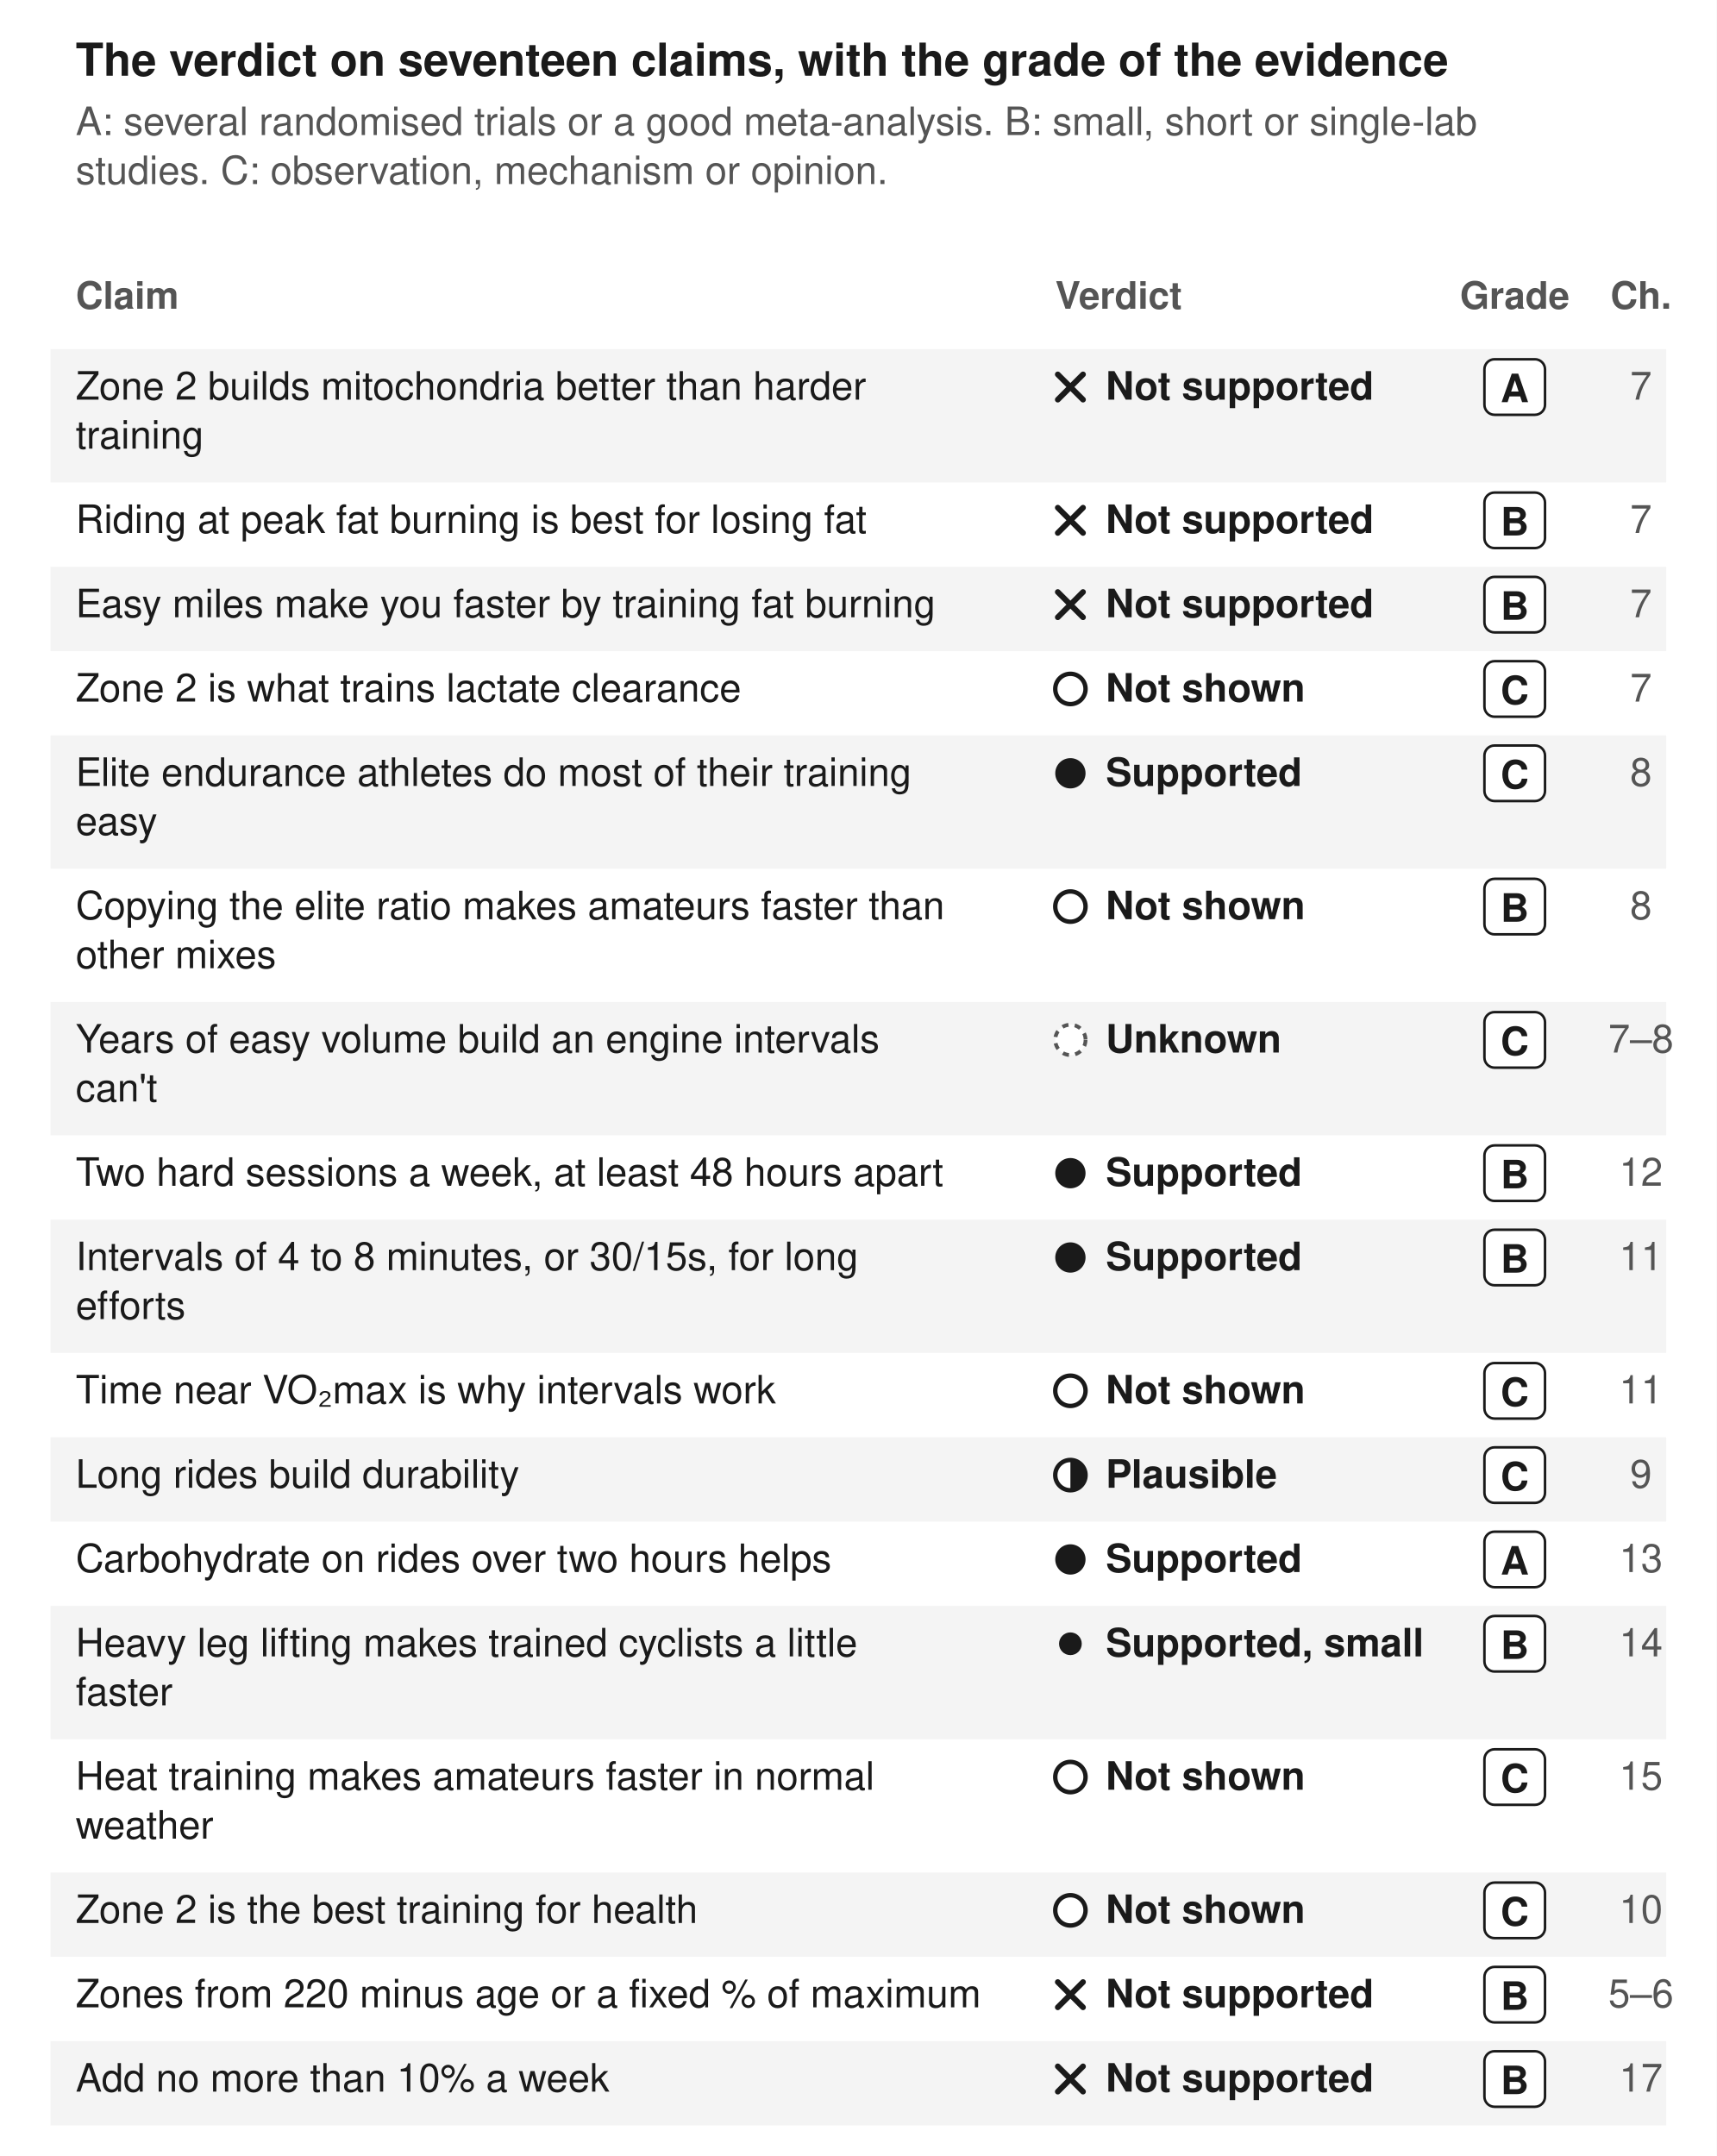
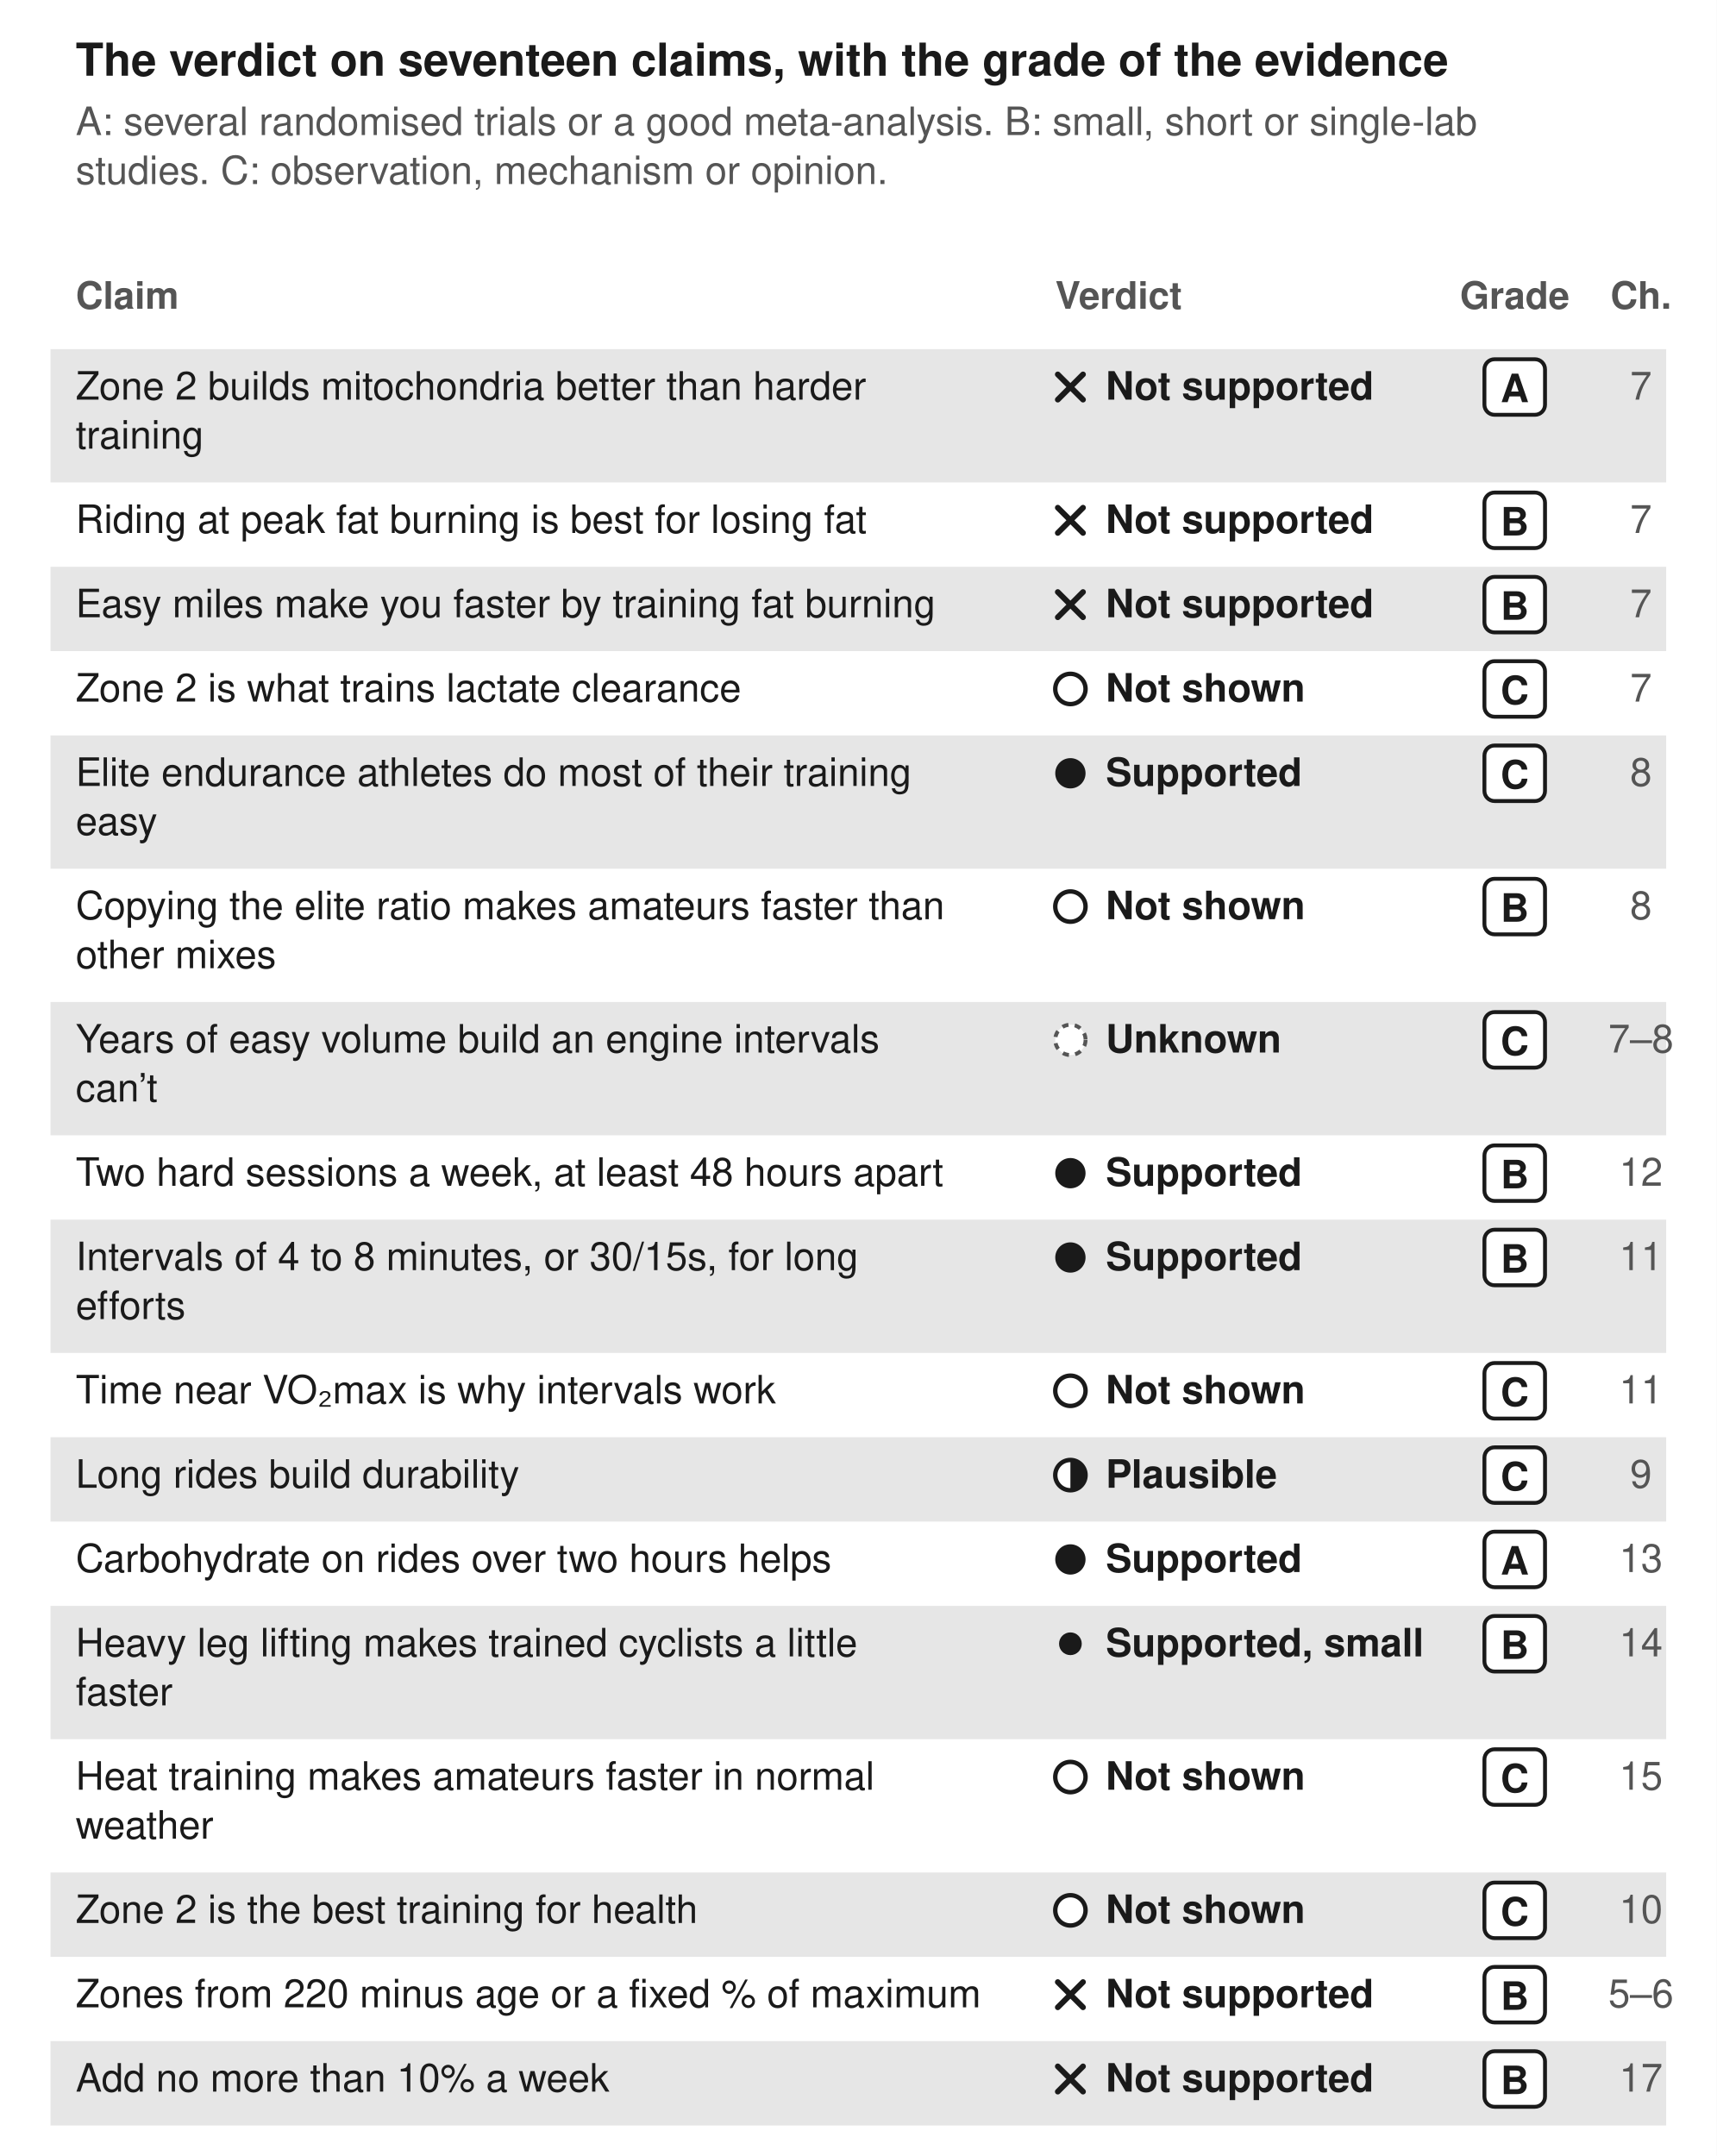
- <svg xmlns="http://www.w3.org/2000/svg" viewBox="0 0 680 854" width="680" height="854" role="img" aria-label="A table of seventeen claims with verdicts and grades. Zone 2 builds mitochondria better than harder training: Not supported, grade A; Riding at peak fat burning is best for losing fat: Not supported, grade B; Easy miles make you faster by training fat burning: Not supported, grade B; Zone 2 is what trains lactate clearance: Not shown, grade C; Elite endurance athletes do most of their training easy: Supported, grade C; Copying the elite ratio makes amateurs faster than other mixes: Not shown, grade B; Years of easy volume build an engine intervals can't: Unknown, grade C; Two hard sessions a week, at least 48 hours apart: Supported, grade B; Intervals of 4 to 8 minutes, or 30/15s, for long efforts: Supported, grade B; Time near VO₂max is why intervals work: Not shown, grade C; Long rides build durability: Plausible, grade C; Carbohydrate on rides over two hours helps: Supported, grade A; Heavy leg lifting makes trained cyclists a little faster: Supported, small, grade B; Heat training makes amateurs faster in normal weather: Not shown, grade C; Zone 2 is the best training for health: Not shown, grade C; Zones from 220 minus age or a fixed % of maximum: Not supported, grade B; Add no more than 10% a week: Not supported, grade B">
+ <svg xmlns="http://www.w3.org/2000/svg" viewBox="0 0 680 854" width="680" height="854" role="img" aria-label="A table of seventeen claims with verdicts and grades. Zone 2 builds mitochondria better than harder training: Not supported, grade A; Riding at peak fat burning is best for losing fat: Not supported, grade B; Easy miles make you faster by training fat burning: Not supported, grade B; Zone 2 is what trains lactate clearance: Not shown, grade C; Elite endurance athletes do most of their training easy: Supported, grade C; Copying the elite ratio makes amateurs faster than other mixes: Not shown, grade B; Years of easy volume build an engine intervals can’t: Unknown, grade C; Two hard sessions a week, at least 48 hours apart: Supported, grade B; Intervals of 4 to 8 minutes, or 30/15s, for long efforts: Supported, grade B; Time near VO₂max is why intervals work: Not shown, grade C; Long rides build durability: Plausible, grade C; Carbohydrate on rides over two hours helps: Supported, grade A; Heavy leg lifting makes trained cyclists a little faster: Supported, small, grade B; Heat training makes amateurs faster in normal weather: Not shown, grade C; Zone 2 is the best training for health: Not shown, grade C; Zones from 220 minus age or a fixed % of maximum: Not supported, grade B; Add no more than 10% a week: Not supported, grade B">
  <rect width="680" height="854" fill="#ffffff" />
  <text x="30.0" y="30.0" font-family="IBM Plex Sans, Helvetica, Arial, sans-serif" font-size="18" fill="#1a1a1a" text-anchor="start" font-weight="600">The verdict on seventeen claims, with the grade of the evidence</text>
  <text x="30.0" y="53.5" font-family="IBM Plex Sans, Helvetica, Arial, sans-serif" font-size="15.5" fill="#555555" text-anchor="start" font-weight="400">A: several randomised trials or a good meta-analysis. B: small, short or single-lab</text>
  <text x="30.0" y="72.9" font-family="IBM Plex Sans, Helvetica, Arial, sans-serif" font-size="15.5" fill="#555555" text-anchor="start" font-weight="400">studies. C: observation, mechanism or opinion.</text>
  <text x="30.0" y="122.3" font-family="IBM Plex Sans, Helvetica, Arial, sans-serif" font-size="15" fill="#555555" text-anchor="start" font-weight="600">Claim</text>
  <text x="418.0" y="122.3" font-family="IBM Plex Sans, Helvetica, Arial, sans-serif" font-size="15" fill="#555555" text-anchor="start" font-weight="600">Verdict</text>
  <text x="600.0" y="122.3" font-family="IBM Plex Sans, Helvetica, Arial, sans-serif" font-size="15" fill="#555555" text-anchor="middle" font-weight="600">Grade</text>
  <text x="650.0" y="122.3" font-family="IBM Plex Sans, Helvetica, Arial, sans-serif" font-size="15" fill="#555555" text-anchor="middle" font-weight="600">Ch.</text>
-   <rect x="20" y="138.3" width="640" height="52.8" fill="#f4f4f4" />
+   <rect x="20" y="138.3" width="640" height="52.8" fill="#e6e6e6" />
  <text x="30.0" y="158.3" font-family="IBM Plex Sans, Helvetica, Arial, sans-serif" font-size="15.5" fill="#1a1a1a" text-anchor="start" font-weight="400">Zone 2 builds mitochondria better than harder</text>
  <text x="30.0" y="177.7" font-family="IBM Plex Sans, Helvetica, Arial, sans-serif" font-size="15.5" fill="#1a1a1a" text-anchor="start" font-weight="400">training</text>
  <path d="M419,148.3 L429,158.3 M429,148.3 L419,158.3" stroke="#1a1a1a" stroke-width="2.25" stroke-linecap="round" />
  <text x="438.0" y="158.3" font-family="IBM Plex Sans, Helvetica, Arial, sans-serif" font-size="15.5" fill="#1a1a1a" text-anchor="start" font-weight="600">Not supported</text>
-   <rect x="588" y="142.3" width="24" height="22" rx="4" fill="#ffffff" stroke="#1a1a1a" stroke-width="1" />
+   <rect x="588" y="142.3" width="24" height="22" rx="4" fill="#ffffff" stroke="#1a1a1a" stroke-width="1.54" />
  <text x="600.0" y="159.3" font-family="IBM Plex Sans, Helvetica, Arial, sans-serif" font-size="15.5" fill="#1a1a1a" text-anchor="middle" font-weight="600">A</text>
  <text x="650.0" y="158.3" font-family="IBM Plex Sans, Helvetica, Arial, sans-serif" font-size="15.5" fill="#555555" text-anchor="middle" font-weight="400">7</text>
  <text x="30.0" y="211.1" font-family="IBM Plex Sans, Helvetica, Arial, sans-serif" font-size="15.5" fill="#1a1a1a" text-anchor="start" font-weight="400">Riding at peak fat burning is best for losing fat</text>
  <path d="M419,201.1 L429,211.1 M429,201.1 L419,211.1" stroke="#1a1a1a" stroke-width="2.25" stroke-linecap="round" />
  <text x="438.0" y="211.1" font-family="IBM Plex Sans, Helvetica, Arial, sans-serif" font-size="15.5" fill="#1a1a1a" text-anchor="start" font-weight="600">Not supported</text>
-   <rect x="588" y="195.1" width="24" height="22" rx="4" fill="#ffffff" stroke="#1a1a1a" stroke-width="1" />
+   <rect x="588" y="195.1" width="24" height="22" rx="4" fill="#ffffff" stroke="#1a1a1a" stroke-width="1.54" />
  <text x="600.0" y="212.1" font-family="IBM Plex Sans, Helvetica, Arial, sans-serif" font-size="15.5" fill="#1a1a1a" text-anchor="middle" font-weight="600">B</text>
  <text x="650.0" y="211.1" font-family="IBM Plex Sans, Helvetica, Arial, sans-serif" font-size="15.5" fill="#555555" text-anchor="middle" font-weight="400">7</text>
-   <rect x="20" y="224.5" width="640" height="33.4" fill="#f4f4f4" />
+   <rect x="20" y="224.5" width="640" height="33.4" fill="#e6e6e6" />
  <text x="30.0" y="244.5" font-family="IBM Plex Sans, Helvetica, Arial, sans-serif" font-size="15.5" fill="#1a1a1a" text-anchor="start" font-weight="400">Easy miles make you faster by training fat burning</text>
  <path d="M419,234.5 L429,244.5 M429,234.5 L419,244.5" stroke="#1a1a1a" stroke-width="2.25" stroke-linecap="round" />
  <text x="438.0" y="244.5" font-family="IBM Plex Sans, Helvetica, Arial, sans-serif" font-size="15.5" fill="#1a1a1a" text-anchor="start" font-weight="600">Not supported</text>
-   <rect x="588" y="228.5" width="24" height="22" rx="4" fill="#ffffff" stroke="#1a1a1a" stroke-width="1" />
+   <rect x="588" y="228.5" width="24" height="22" rx="4" fill="#ffffff" stroke="#1a1a1a" stroke-width="1.54" />
  <text x="600.0" y="245.5" font-family="IBM Plex Sans, Helvetica, Arial, sans-serif" font-size="15.5" fill="#1a1a1a" text-anchor="middle" font-weight="600">B</text>
  <text x="650.0" y="244.5" font-family="IBM Plex Sans, Helvetica, Arial, sans-serif" font-size="15.5" fill="#555555" text-anchor="middle" font-weight="400">7</text>
  <text x="30.0" y="277.9" font-family="IBM Plex Sans, Helvetica, Arial, sans-serif" font-size="15.5" fill="#1a1a1a" text-anchor="start" font-weight="400">Zone 2 is what trains lactate clearance</text>
  <circle cx="424" cy="272.9" r="6" fill="#ffffff" stroke="#1a1a1a" stroke-width="1.75" />
  <text x="438.0" y="277.9" font-family="IBM Plex Sans, Helvetica, Arial, sans-serif" font-size="15.5" fill="#1a1a1a" text-anchor="start" font-weight="600">Not shown</text>
-   <rect x="588" y="261.9" width="24" height="22" rx="4" fill="#ffffff" stroke="#1a1a1a" stroke-width="1" />
+   <rect x="588" y="261.9" width="24" height="22" rx="4" fill="#ffffff" stroke="#1a1a1a" stroke-width="1.54" />
  <text x="600.0" y="278.9" font-family="IBM Plex Sans, Helvetica, Arial, sans-serif" font-size="15.5" fill="#1a1a1a" text-anchor="middle" font-weight="600">C</text>
  <text x="650.0" y="277.9" font-family="IBM Plex Sans, Helvetica, Arial, sans-serif" font-size="15.5" fill="#555555" text-anchor="middle" font-weight="400">7</text>
-   <rect x="20" y="291.3" width="640" height="52.8" fill="#f4f4f4" />
+   <rect x="20" y="291.3" width="640" height="52.8" fill="#e6e6e6" />
  <text x="30.0" y="311.3" font-family="IBM Plex Sans, Helvetica, Arial, sans-serif" font-size="15.5" fill="#1a1a1a" text-anchor="start" font-weight="400">Elite endurance athletes do most of their training</text>
  <text x="30.0" y="330.7" font-family="IBM Plex Sans, Helvetica, Arial, sans-serif" font-size="15.5" fill="#1a1a1a" text-anchor="start" font-weight="400">easy</text>
  <circle cx="424" cy="306.3" r="6" fill="#1a1a1a" />
  <text x="438.0" y="311.3" font-family="IBM Plex Sans, Helvetica, Arial, sans-serif" font-size="15.5" fill="#1a1a1a" text-anchor="start" font-weight="600">Supported</text>
-   <rect x="588" y="295.3" width="24" height="22" rx="4" fill="#ffffff" stroke="#1a1a1a" stroke-width="1" />
+   <rect x="588" y="295.3" width="24" height="22" rx="4" fill="#ffffff" stroke="#1a1a1a" stroke-width="1.54" />
  <text x="600.0" y="312.3" font-family="IBM Plex Sans, Helvetica, Arial, sans-serif" font-size="15.5" fill="#1a1a1a" text-anchor="middle" font-weight="600">C</text>
  <text x="650.0" y="311.3" font-family="IBM Plex Sans, Helvetica, Arial, sans-serif" font-size="15.5" fill="#555555" text-anchor="middle" font-weight="400">8</text>
  <text x="30.0" y="364.1" font-family="IBM Plex Sans, Helvetica, Arial, sans-serif" font-size="15.5" fill="#1a1a1a" text-anchor="start" font-weight="400">Copying the elite ratio makes amateurs faster than</text>
  <text x="30.0" y="383.5" font-family="IBM Plex Sans, Helvetica, Arial, sans-serif" font-size="15.5" fill="#1a1a1a" text-anchor="start" font-weight="400">other mixes</text>
  <circle cx="424" cy="359.1" r="6" fill="#ffffff" stroke="#1a1a1a" stroke-width="1.75" />
  <text x="438.0" y="364.1" font-family="IBM Plex Sans, Helvetica, Arial, sans-serif" font-size="15.5" fill="#1a1a1a" text-anchor="start" font-weight="600">Not shown</text>
-   <rect x="588" y="348.1" width="24" height="22" rx="4" fill="#ffffff" stroke="#1a1a1a" stroke-width="1" />
+   <rect x="588" y="348.1" width="24" height="22" rx="4" fill="#ffffff" stroke="#1a1a1a" stroke-width="1.54" />
  <text x="600.0" y="365.1" font-family="IBM Plex Sans, Helvetica, Arial, sans-serif" font-size="15.5" fill="#1a1a1a" text-anchor="middle" font-weight="600">B</text>
  <text x="650.0" y="364.1" font-family="IBM Plex Sans, Helvetica, Arial, sans-serif" font-size="15.5" fill="#555555" text-anchor="middle" font-weight="400">8</text>
-   <rect x="20" y="396.9" width="640" height="52.8" fill="#f4f4f4" />
+   <rect x="20" y="396.9" width="640" height="52.8" fill="#e6e6e6" />
  <text x="30.0" y="416.9" font-family="IBM Plex Sans, Helvetica, Arial, sans-serif" font-size="15.5" fill="#1a1a1a" text-anchor="start" font-weight="400">Years of easy volume build an engine intervals</text>
-   <text x="30.0" y="436.3" font-family="IBM Plex Sans, Helvetica, Arial, sans-serif" font-size="15.5" fill="#1a1a1a" text-anchor="start" font-weight="400">can't</text>
-   <circle cx="424" cy="411.9" r="6" fill="#ffffff" stroke="#555555" stroke-width="1.5" stroke-dasharray="2.5 2.5" />
+   <text x="30.0" y="436.3" font-family="IBM Plex Sans, Helvetica, Arial, sans-serif" font-size="15.5" fill="#1a1a1a" text-anchor="start" font-weight="400">can’t</text>
+   <circle cx="424" cy="411.9" r="6" fill="#ffffff" stroke="#555555" stroke-width="1.54" stroke-dasharray="2.5 2.5" />
  <text x="438.0" y="416.9" font-family="IBM Plex Sans, Helvetica, Arial, sans-serif" font-size="15.5" fill="#1a1a1a" text-anchor="start" font-weight="600">Unknown</text>
-   <rect x="588" y="400.9" width="24" height="22" rx="4" fill="#ffffff" stroke="#1a1a1a" stroke-width="1" />
+   <rect x="588" y="400.9" width="24" height="22" rx="4" fill="#ffffff" stroke="#1a1a1a" stroke-width="1.54" />
  <text x="600.0" y="417.9" font-family="IBM Plex Sans, Helvetica, Arial, sans-serif" font-size="15.5" fill="#1a1a1a" text-anchor="middle" font-weight="600">C</text>
  <text x="650.0" y="416.9" font-family="IBM Plex Sans, Helvetica, Arial, sans-serif" font-size="15.5" fill="#555555" text-anchor="middle" font-weight="400">7–8</text>
  <text x="30.0" y="469.7" font-family="IBM Plex Sans, Helvetica, Arial, sans-serif" font-size="15.5" fill="#1a1a1a" text-anchor="start" font-weight="400">Two hard sessions a week, at least 48 hours apart</text>
  <circle cx="424" cy="464.7" r="6" fill="#1a1a1a" />
  <text x="438.0" y="469.7" font-family="IBM Plex Sans, Helvetica, Arial, sans-serif" font-size="15.5" fill="#1a1a1a" text-anchor="start" font-weight="600">Supported</text>
-   <rect x="588" y="453.7" width="24" height="22" rx="4" fill="#ffffff" stroke="#1a1a1a" stroke-width="1" />
+   <rect x="588" y="453.7" width="24" height="22" rx="4" fill="#ffffff" stroke="#1a1a1a" stroke-width="1.54" />
  <text x="600.0" y="470.7" font-family="IBM Plex Sans, Helvetica, Arial, sans-serif" font-size="15.5" fill="#1a1a1a" text-anchor="middle" font-weight="600">B</text>
  <text x="650.0" y="469.7" font-family="IBM Plex Sans, Helvetica, Arial, sans-serif" font-size="15.5" fill="#555555" text-anchor="middle" font-weight="400">12</text>
-   <rect x="20" y="483.1" width="640" height="52.8" fill="#f4f4f4" />
+   <rect x="20" y="483.1" width="640" height="52.8" fill="#e6e6e6" />
  <text x="30.0" y="503.1" font-family="IBM Plex Sans, Helvetica, Arial, sans-serif" font-size="15.5" fill="#1a1a1a" text-anchor="start" font-weight="400">Intervals of 4 to 8 minutes, or 30/15s, for long</text>
  <text x="30.0" y="522.5" font-family="IBM Plex Sans, Helvetica, Arial, sans-serif" font-size="15.5" fill="#1a1a1a" text-anchor="start" font-weight="400">efforts</text>
  <circle cx="424" cy="498.1" r="6" fill="#1a1a1a" />
  <text x="438.0" y="503.1" font-family="IBM Plex Sans, Helvetica, Arial, sans-serif" font-size="15.5" fill="#1a1a1a" text-anchor="start" font-weight="600">Supported</text>
-   <rect x="588" y="487.1" width="24" height="22" rx="4" fill="#ffffff" stroke="#1a1a1a" stroke-width="1" />
+   <rect x="588" y="487.1" width="24" height="22" rx="4" fill="#ffffff" stroke="#1a1a1a" stroke-width="1.54" />
  <text x="600.0" y="504.1" font-family="IBM Plex Sans, Helvetica, Arial, sans-serif" font-size="15.5" fill="#1a1a1a" text-anchor="middle" font-weight="600">B</text>
  <text x="650.0" y="503.1" font-family="IBM Plex Sans, Helvetica, Arial, sans-serif" font-size="15.5" fill="#555555" text-anchor="middle" font-weight="400">11</text>
  <text x="30.0" y="555.9" font-family="IBM Plex Sans, Helvetica, Arial, sans-serif" font-size="15.5" fill="#1a1a1a" text-anchor="start" font-weight="400">Time near VO₂max is why intervals work</text>
  <circle cx="424" cy="550.9" r="6" fill="#ffffff" stroke="#1a1a1a" stroke-width="1.75" />
  <text x="438.0" y="555.9" font-family="IBM Plex Sans, Helvetica, Arial, sans-serif" font-size="15.5" fill="#1a1a1a" text-anchor="start" font-weight="600">Not shown</text>
-   <rect x="588" y="539.9" width="24" height="22" rx="4" fill="#ffffff" stroke="#1a1a1a" stroke-width="1" />
+   <rect x="588" y="539.9" width="24" height="22" rx="4" fill="#ffffff" stroke="#1a1a1a" stroke-width="1.54" />
  <text x="600.0" y="556.9" font-family="IBM Plex Sans, Helvetica, Arial, sans-serif" font-size="15.5" fill="#1a1a1a" text-anchor="middle" font-weight="600">C</text>
  <text x="650.0" y="555.9" font-family="IBM Plex Sans, Helvetica, Arial, sans-serif" font-size="15.5" fill="#555555" text-anchor="middle" font-weight="400">11</text>
-   <rect x="20" y="569.3" width="640" height="33.4" fill="#f4f4f4" />
+   <rect x="20" y="569.3" width="640" height="33.4" fill="#e6e6e6" />
  <text x="30.0" y="589.3" font-family="IBM Plex Sans, Helvetica, Arial, sans-serif" font-size="15.5" fill="#1a1a1a" text-anchor="start" font-weight="400">Long rides build durability</text>
  <circle cx="424" cy="584.3" r="6" fill="#ffffff" stroke="#1a1a1a" stroke-width="1.75" />
  <path d="M424,578.3 a6,6 0 0 1 0,12 z" fill="#1a1a1a" />
  <text x="438.0" y="589.3" font-family="IBM Plex Sans, Helvetica, Arial, sans-serif" font-size="15.5" fill="#1a1a1a" text-anchor="start" font-weight="600">Plausible</text>
-   <rect x="588" y="573.3" width="24" height="22" rx="4" fill="#ffffff" stroke="#1a1a1a" stroke-width="1" />
+   <rect x="588" y="573.3" width="24" height="22" rx="4" fill="#ffffff" stroke="#1a1a1a" stroke-width="1.54" />
  <text x="600.0" y="590.3" font-family="IBM Plex Sans, Helvetica, Arial, sans-serif" font-size="15.5" fill="#1a1a1a" text-anchor="middle" font-weight="600">C</text>
  <text x="650.0" y="589.3" font-family="IBM Plex Sans, Helvetica, Arial, sans-serif" font-size="15.5" fill="#555555" text-anchor="middle" font-weight="400">9</text>
  <text x="30.0" y="622.7" font-family="IBM Plex Sans, Helvetica, Arial, sans-serif" font-size="15.5" fill="#1a1a1a" text-anchor="start" font-weight="400">Carbohydrate on rides over two hours helps</text>
  <circle cx="424" cy="617.7" r="6" fill="#1a1a1a" />
  <text x="438.0" y="622.7" font-family="IBM Plex Sans, Helvetica, Arial, sans-serif" font-size="15.5" fill="#1a1a1a" text-anchor="start" font-weight="600">Supported</text>
-   <rect x="588" y="606.7" width="24" height="22" rx="4" fill="#ffffff" stroke="#1a1a1a" stroke-width="1" />
+   <rect x="588" y="606.7" width="24" height="22" rx="4" fill="#ffffff" stroke="#1a1a1a" stroke-width="1.54" />
  <text x="600.0" y="623.7" font-family="IBM Plex Sans, Helvetica, Arial, sans-serif" font-size="15.5" fill="#1a1a1a" text-anchor="middle" font-weight="600">A</text>
  <text x="650.0" y="622.7" font-family="IBM Plex Sans, Helvetica, Arial, sans-serif" font-size="15.5" fill="#555555" text-anchor="middle" font-weight="400">13</text>
-   <rect x="20" y="636.1" width="640" height="52.8" fill="#f4f4f4" />
+   <rect x="20" y="636.1" width="640" height="52.8" fill="#e6e6e6" />
  <text x="30.0" y="656.1" font-family="IBM Plex Sans, Helvetica, Arial, sans-serif" font-size="15.5" fill="#1a1a1a" text-anchor="start" font-weight="400">Heavy leg lifting makes trained cyclists a little</text>
  <text x="30.0" y="675.5" font-family="IBM Plex Sans, Helvetica, Arial, sans-serif" font-size="15.5" fill="#1a1a1a" text-anchor="start" font-weight="400">faster</text>
  <circle cx="424" cy="651.1" r="4.5" fill="#1a1a1a" />
  <text x="438.0" y="656.1" font-family="IBM Plex Sans, Helvetica, Arial, sans-serif" font-size="15.5" fill="#1a1a1a" text-anchor="start" font-weight="600">Supported, small</text>
-   <rect x="588" y="640.1" width="24" height="22" rx="4" fill="#ffffff" stroke="#1a1a1a" stroke-width="1" />
+   <rect x="588" y="640.1" width="24" height="22" rx="4" fill="#ffffff" stroke="#1a1a1a" stroke-width="1.54" />
  <text x="600.0" y="657.1" font-family="IBM Plex Sans, Helvetica, Arial, sans-serif" font-size="15.5" fill="#1a1a1a" text-anchor="middle" font-weight="600">B</text>
  <text x="650.0" y="656.1" font-family="IBM Plex Sans, Helvetica, Arial, sans-serif" font-size="15.5" fill="#555555" text-anchor="middle" font-weight="400">14</text>
  <text x="30.0" y="708.9" font-family="IBM Plex Sans, Helvetica, Arial, sans-serif" font-size="15.5" fill="#1a1a1a" text-anchor="start" font-weight="400">Heat training makes amateurs faster in normal</text>
  <text x="30.0" y="728.3" font-family="IBM Plex Sans, Helvetica, Arial, sans-serif" font-size="15.5" fill="#1a1a1a" text-anchor="start" font-weight="400">weather</text>
  <circle cx="424" cy="703.9" r="6" fill="#ffffff" stroke="#1a1a1a" stroke-width="1.75" />
  <text x="438.0" y="708.9" font-family="IBM Plex Sans, Helvetica, Arial, sans-serif" font-size="15.5" fill="#1a1a1a" text-anchor="start" font-weight="600">Not shown</text>
-   <rect x="588" y="692.9" width="24" height="22" rx="4" fill="#ffffff" stroke="#1a1a1a" stroke-width="1" />
+   <rect x="588" y="692.9" width="24" height="22" rx="4" fill="#ffffff" stroke="#1a1a1a" stroke-width="1.54" />
  <text x="600.0" y="709.9" font-family="IBM Plex Sans, Helvetica, Arial, sans-serif" font-size="15.5" fill="#1a1a1a" text-anchor="middle" font-weight="600">C</text>
  <text x="650.0" y="708.9" font-family="IBM Plex Sans, Helvetica, Arial, sans-serif" font-size="15.5" fill="#555555" text-anchor="middle" font-weight="400">15</text>
-   <rect x="20" y="741.7" width="640" height="33.4" fill="#f4f4f4" />
+   <rect x="20" y="741.7" width="640" height="33.4" fill="#e6e6e6" />
  <text x="30.0" y="761.7" font-family="IBM Plex Sans, Helvetica, Arial, sans-serif" font-size="15.5" fill="#1a1a1a" text-anchor="start" font-weight="400">Zone 2 is the best training for health</text>
  <circle cx="424" cy="756.7" r="6" fill="#ffffff" stroke="#1a1a1a" stroke-width="1.75" />
  <text x="438.0" y="761.7" font-family="IBM Plex Sans, Helvetica, Arial, sans-serif" font-size="15.5" fill="#1a1a1a" text-anchor="start" font-weight="600">Not shown</text>
-   <rect x="588" y="745.7" width="24" height="22" rx="4" fill="#ffffff" stroke="#1a1a1a" stroke-width="1" />
+   <rect x="588" y="745.7" width="24" height="22" rx="4" fill="#ffffff" stroke="#1a1a1a" stroke-width="1.54" />
  <text x="600.0" y="762.7" font-family="IBM Plex Sans, Helvetica, Arial, sans-serif" font-size="15.5" fill="#1a1a1a" text-anchor="middle" font-weight="600">C</text>
  <text x="650.0" y="761.7" font-family="IBM Plex Sans, Helvetica, Arial, sans-serif" font-size="15.5" fill="#555555" text-anchor="middle" font-weight="400">10</text>
  <text x="30.0" y="795.1" font-family="IBM Plex Sans, Helvetica, Arial, sans-serif" font-size="15.5" fill="#1a1a1a" text-anchor="start" font-weight="400">Zones from 220 minus age or a fixed % of maximum</text>
  <path d="M419,785.1 L429,795.1 M429,785.1 L419,795.1" stroke="#1a1a1a" stroke-width="2.25" stroke-linecap="round" />
  <text x="438.0" y="795.1" font-family="IBM Plex Sans, Helvetica, Arial, sans-serif" font-size="15.5" fill="#1a1a1a" text-anchor="start" font-weight="600">Not supported</text>
-   <rect x="588" y="779.1" width="24" height="22" rx="4" fill="#ffffff" stroke="#1a1a1a" stroke-width="1" />
+   <rect x="588" y="779.1" width="24" height="22" rx="4" fill="#ffffff" stroke="#1a1a1a" stroke-width="1.54" />
  <text x="600.0" y="796.1" font-family="IBM Plex Sans, Helvetica, Arial, sans-serif" font-size="15.5" fill="#1a1a1a" text-anchor="middle" font-weight="600">B</text>
  <text x="650.0" y="795.1" font-family="IBM Plex Sans, Helvetica, Arial, sans-serif" font-size="15.5" fill="#555555" text-anchor="middle" font-weight="400">5–6</text>
-   <rect x="20" y="808.5" width="640" height="33.4" fill="#f4f4f4" />
+   <rect x="20" y="808.5" width="640" height="33.4" fill="#e6e6e6" />
  <text x="30.0" y="828.5" font-family="IBM Plex Sans, Helvetica, Arial, sans-serif" font-size="15.5" fill="#1a1a1a" text-anchor="start" font-weight="400">Add no more than 10% a week</text>
  <path d="M419,818.5 L429,828.5 M429,818.5 L419,828.5" stroke="#1a1a1a" stroke-width="2.25" stroke-linecap="round" />
  <text x="438.0" y="828.5" font-family="IBM Plex Sans, Helvetica, Arial, sans-serif" font-size="15.5" fill="#1a1a1a" text-anchor="start" font-weight="600">Not supported</text>
-   <rect x="588" y="812.5" width="24" height="22" rx="4" fill="#ffffff" stroke="#1a1a1a" stroke-width="1" />
+   <rect x="588" y="812.5" width="24" height="22" rx="4" fill="#ffffff" stroke="#1a1a1a" stroke-width="1.54" />
  <text x="600.0" y="829.5" font-family="IBM Plex Sans, Helvetica, Arial, sans-serif" font-size="15.5" fill="#1a1a1a" text-anchor="middle" font-weight="600">B</text>
  <text x="650.0" y="828.5" font-family="IBM Plex Sans, Helvetica, Arial, sans-serif" font-size="15.5" fill="#555555" text-anchor="middle" font-weight="400">17</text>
</svg>
